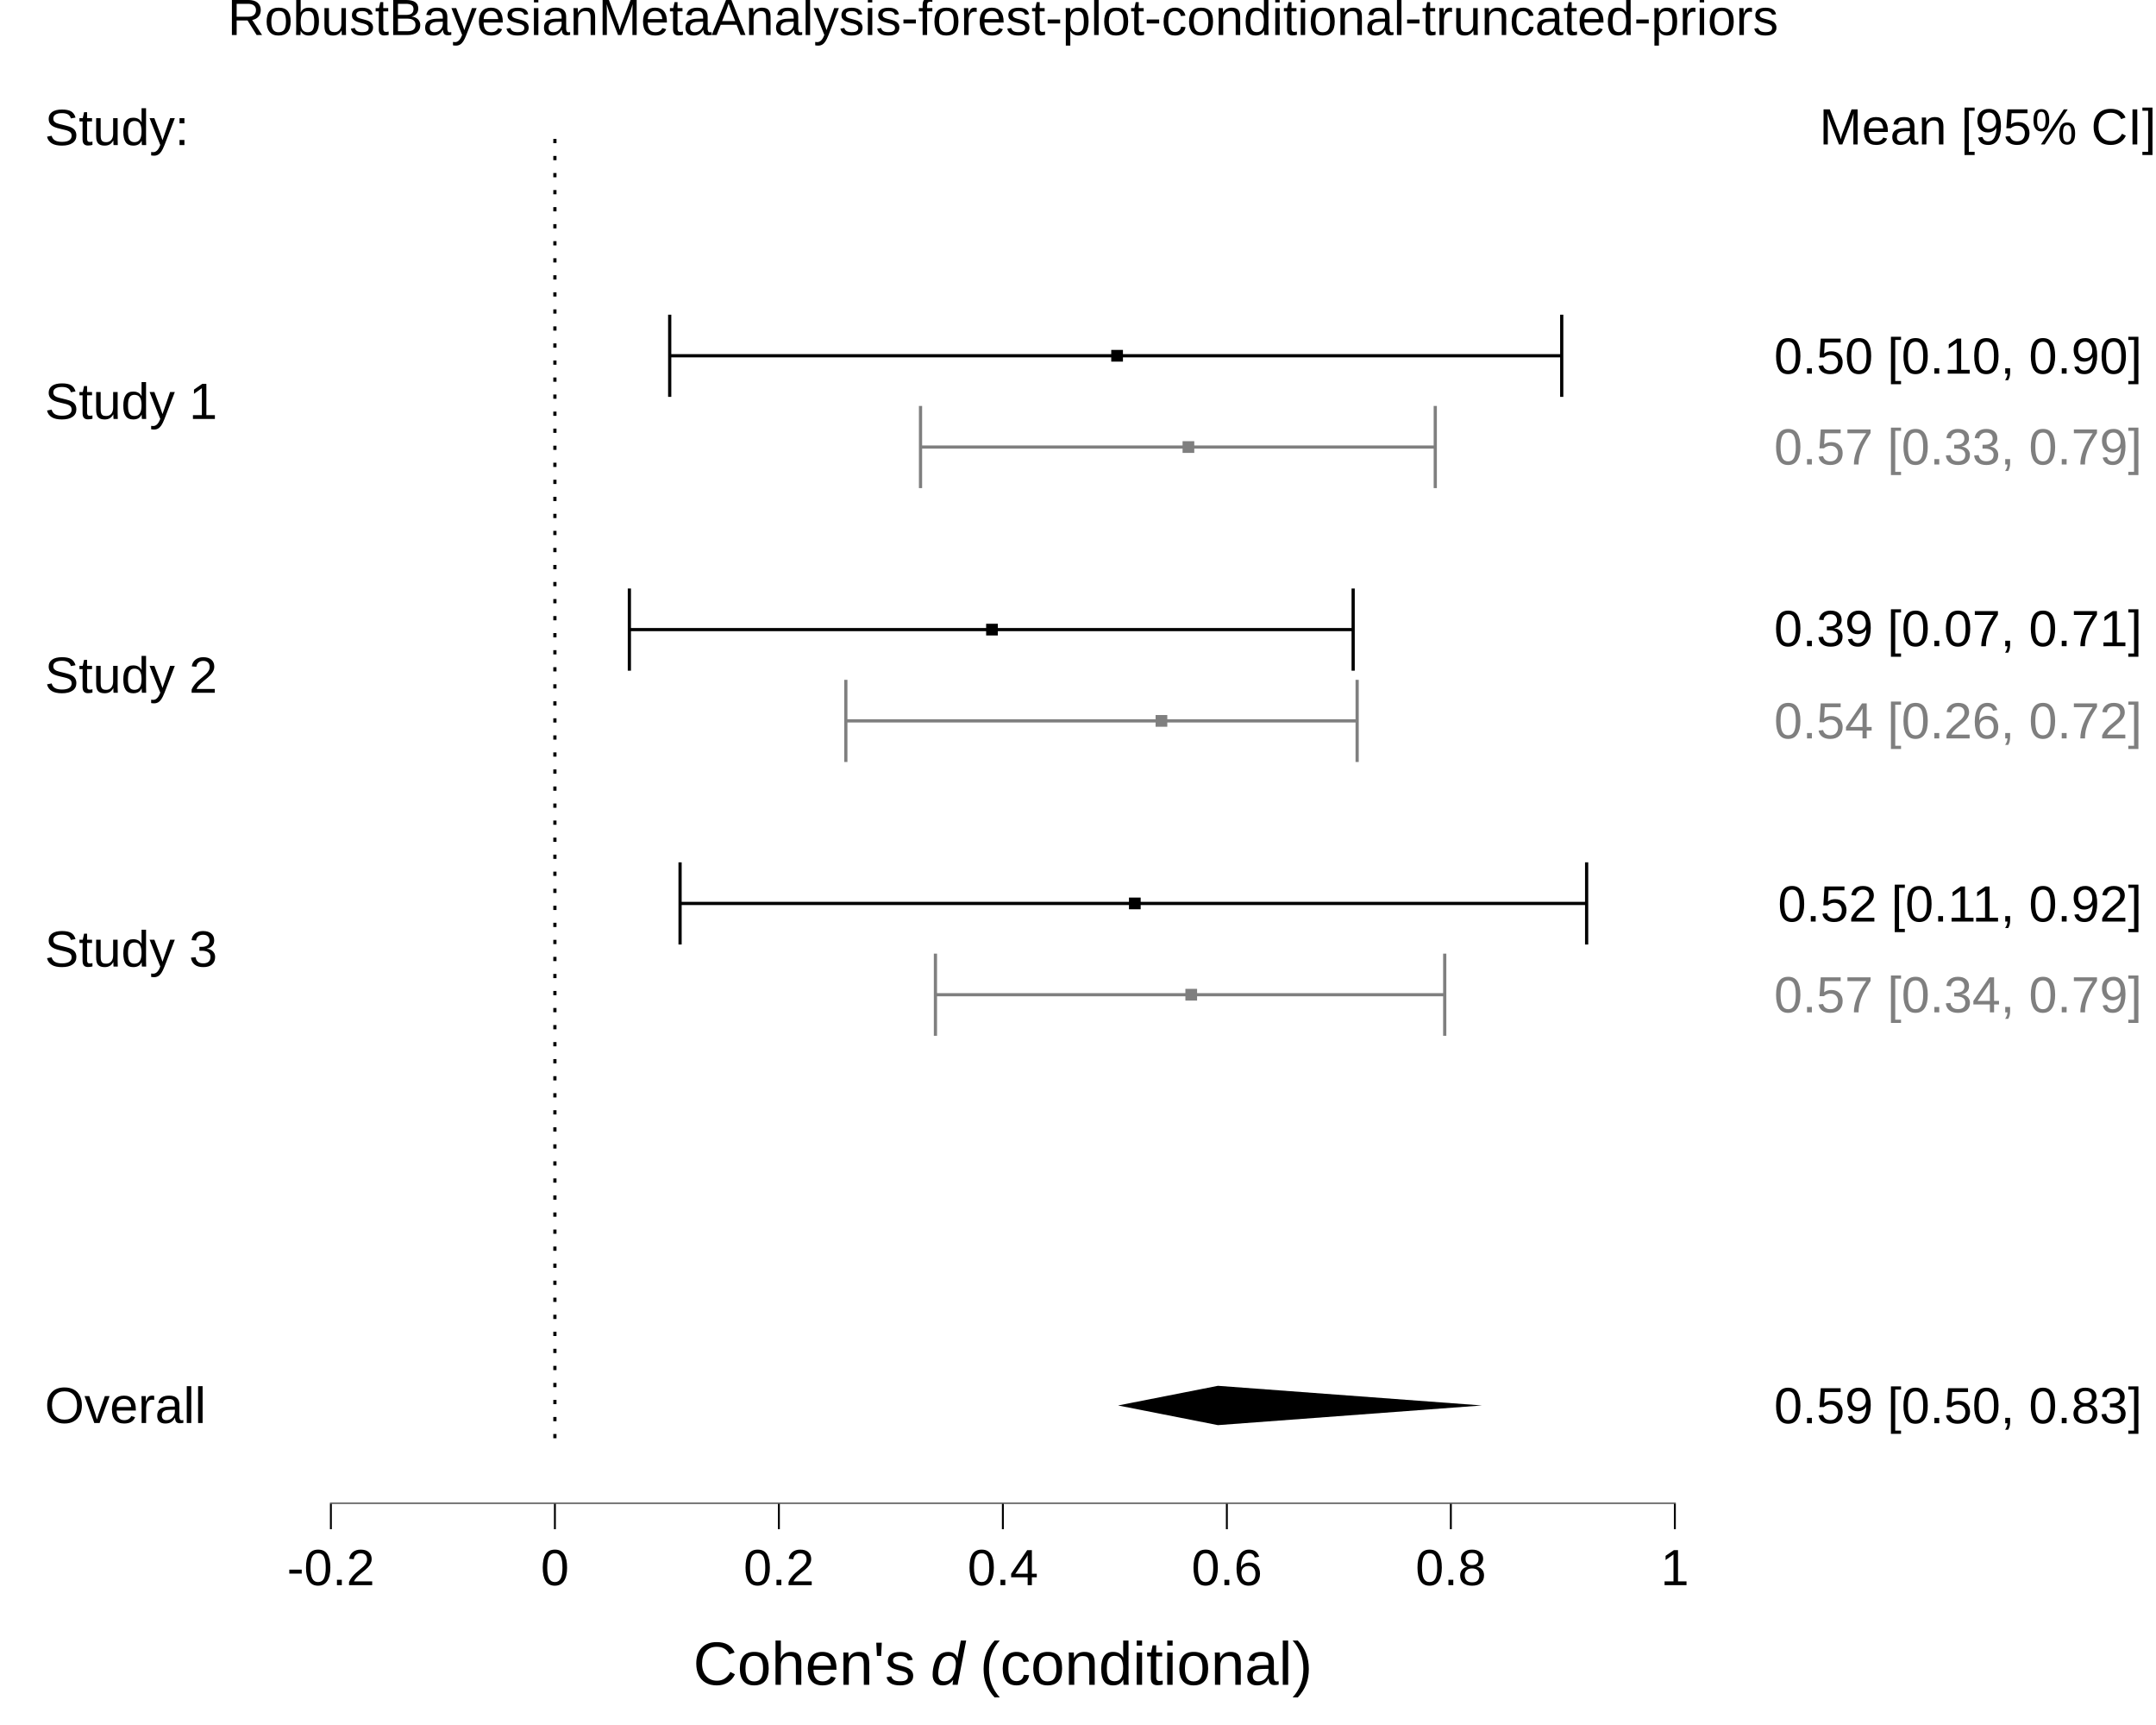
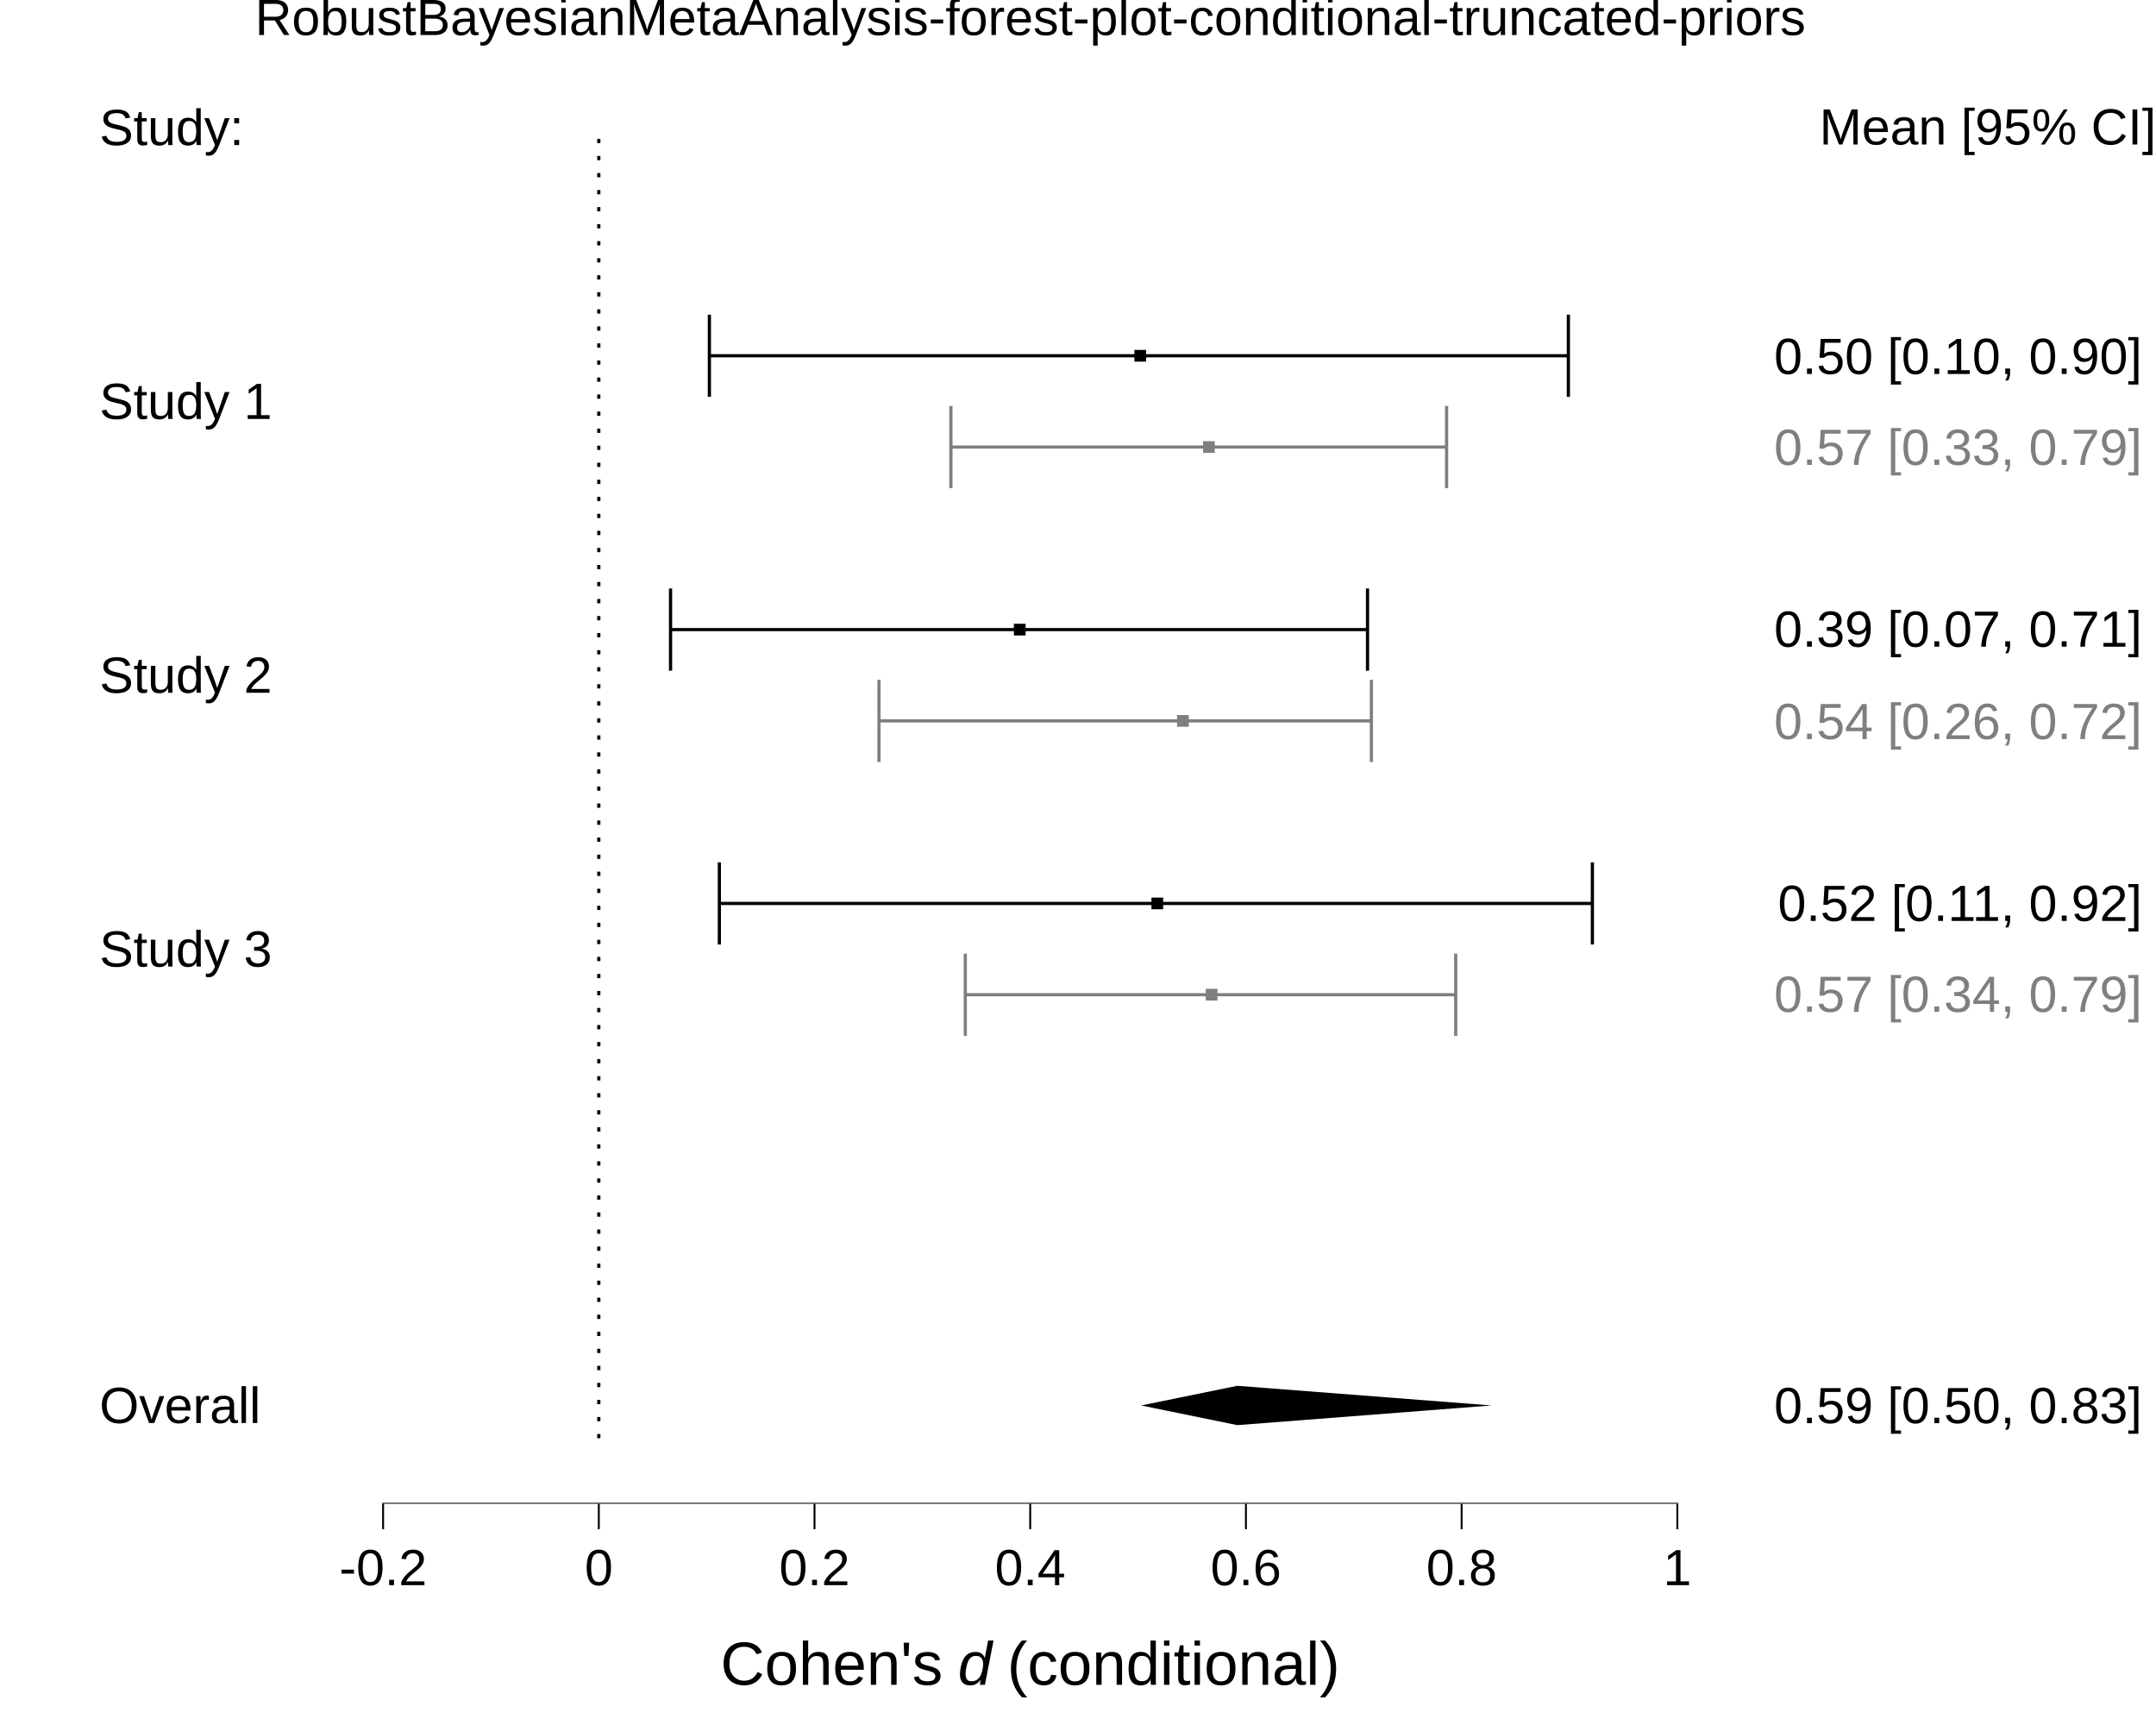
<svg xmlns="http://www.w3.org/2000/svg" viewBox="0 0 720.00 576.00">
  <defs>
    <style type="text/css">
    line, polyline, polygon, path, rect, circle {
      fill: none;
      stroke: #000000;
      stroke-linecap: round;
      stroke-linejoin: round;
      stroke-miterlimit: 10.00;
    }
  </style>
  </defs>
  <rect width="100%" height="100%" style="stroke: none; fill: #FFFFFF;" />
  <rect x="0.00" y="0.00" width="720.00" height="576.00" style="stroke-width: 10.67; stroke: none;" />
  <defs>
-     <clipPath id="cpODguMDZ8NTgxLjc2fDUwMi4xM3wyMC43MQ==">
-       <rect x="88.06" y="20.71" width="493.70" height="481.41" />
+     <clipPath id="cpMTA2LjMzfDU4MS43Nnw1MDIuMTN8MjAuNzE=">
+       <rect x="106.33" y="20.71" width="475.43" height="481.41" />
    </clipPath>
  </defs>
-   <rect x="88.06" y="20.71" width="493.70" height="481.41" style="stroke-width: 10.67; stroke: none;" clip-path="url(#cpODguMDZ8NTgxLjc2fDUwMi4xM3wyMC43MQ==)" />
-   <polyline points="521.54,132.51 521.54,105.08 " style="stroke-width: 1.07; stroke-linecap: butt;" clip-path="url(#cpODguMDZ8NTgxLjc2fDUwMi4xM3wyMC43MQ==)" />
-   <polyline points="521.54,118.79 223.65,118.79 " style="stroke-width: 1.07; stroke-linecap: butt;" clip-path="url(#cpODguMDZ8NTgxLjc2fDUwMi4xM3wyMC43MQ==)" />
-   <polyline points="223.65,132.51 223.65,105.08 " style="stroke-width: 1.07; stroke-linecap: butt;" clip-path="url(#cpODguMDZ8NTgxLjc2fDUwMi4xM3wyMC43MQ==)" />
-   <polyline points="479.31,162.99 479.31,135.56 " style="stroke-width: 1.07; stroke: #7F7F7F; stroke-linecap: butt;" clip-path="url(#cpODguMDZ8NTgxLjc2fDUwMi4xM3wyMC43MQ==)" />
-   <polyline points="479.31,149.27 307.41,149.27 " style="stroke-width: 1.07; stroke: #7F7F7F; stroke-linecap: butt;" clip-path="url(#cpODguMDZ8NTgxLjc2fDUwMi4xM3wyMC43MQ==)" />
-   <polyline points="307.41,162.99 307.41,135.56 " style="stroke-width: 1.07; stroke: #7F7F7F; stroke-linecap: butt;" clip-path="url(#cpODguMDZ8NTgxLjc2fDUwMi4xM3wyMC43MQ==)" />
-   <polyline points="451.89,223.95 451.89,196.52 " style="stroke-width: 1.07; stroke-linecap: butt;" clip-path="url(#cpODguMDZ8NTgxLjc2fDUwMi4xM3wyMC43MQ==)" />
-   <polyline points="451.89,210.23 210.18,210.23 " style="stroke-width: 1.07; stroke-linecap: butt;" clip-path="url(#cpODguMDZ8NTgxLjc2fDUwMi4xM3wyMC43MQ==)" />
-   <polyline points="210.18,223.95 210.18,196.52 " style="stroke-width: 1.07; stroke-linecap: butt;" clip-path="url(#cpODguMDZ8NTgxLjc2fDUwMi4xM3wyMC43MQ==)" />
-   <polyline points="453.22,254.43 453.22,227.00 " style="stroke-width: 1.07; stroke: #7F7F7F; stroke-linecap: butt;" clip-path="url(#cpODguMDZ8NTgxLjc2fDUwMi4xM3wyMC43MQ==)" />
-   <polyline points="453.22,240.71 282.47,240.71 " style="stroke-width: 1.07; stroke: #7F7F7F; stroke-linecap: butt;" clip-path="url(#cpODguMDZ8NTgxLjc2fDUwMi4xM3wyMC43MQ==)" />
-   <polyline points="282.47,254.43 282.47,227.00 " style="stroke-width: 1.07; stroke: #7F7F7F; stroke-linecap: butt;" clip-path="url(#cpODguMDZ8NTgxLjc2fDUwMi4xM3wyMC43MQ==)" />
-   <polyline points="529.86,315.38 529.86,287.95 " style="stroke-width: 1.07; stroke-linecap: butt;" clip-path="url(#cpODguMDZ8NTgxLjc2fDUwMi4xM3wyMC43MQ==)" />
-   <polyline points="529.86,301.67 227.11,301.67 " style="stroke-width: 1.07; stroke-linecap: butt;" clip-path="url(#cpODguMDZ8NTgxLjc2fDUwMi4xM3wyMC43MQ==)" />
-   <polyline points="227.11,315.38 227.11,287.95 " style="stroke-width: 1.07; stroke-linecap: butt;" clip-path="url(#cpODguMDZ8NTgxLjc2fDUwMi4xM3wyMC43MQ==)" />
-   <polyline points="482.47,345.86 482.47,318.43 " style="stroke-width: 1.07; stroke: #7F7F7F; stroke-linecap: butt;" clip-path="url(#cpODguMDZ8NTgxLjc2fDUwMi4xM3wyMC43MQ==)" />
-   <polyline points="482.47,332.15 312.39,332.15 " style="stroke-width: 1.07; stroke: #7F7F7F; stroke-linecap: butt;" clip-path="url(#cpODguMDZ8NTgxLjc2fDUwMi4xM3wyMC43MQ==)" />
-   <polyline points="312.39,345.86 312.39,318.43 " style="stroke-width: 1.07; stroke: #7F7F7F; stroke-linecap: butt;" clip-path="url(#cpODguMDZ8NTgxLjc2fDUwMi4xM3wyMC43MQ==)" />
-   <polygon points="371.10,120.75 375.01,120.75 375.01,116.84 371.10,116.84 " style="stroke-width: 0.71; stroke: none; fill: #000000;" clip-path="url(#cpODguMDZ8NTgxLjc2fDUwMi4xM3wyMC43MQ==)" />
-   <polygon points="394.92,151.23 398.83,151.23 398.83,147.32 394.92,147.32 " style="stroke-width: 0.71; stroke: none; fill: #7F7F7F;" clip-path="url(#cpODguMDZ8NTgxLjc2fDUwMi4xM3wyMC43MQ==)" />
-   <polygon points="329.32,212.19 333.23,212.19 333.23,208.28 329.32,208.28 " style="stroke-width: 0.71; stroke: none; fill: #000000;" clip-path="url(#cpODguMDZ8NTgxLjc2fDUwMi4xM3wyMC43MQ==)" />
-   <polygon points="385.91,242.67 389.82,242.67 389.82,238.76 385.91,238.76 " style="stroke-width: 0.71; stroke: none; fill: #7F7F7F;" clip-path="url(#cpODguMDZ8NTgxLjc2fDUwMi4xM3wyMC43MQ==)" />
-   <polygon points="377.02,303.62 380.93,303.62 380.93,299.71 377.02,299.71 " style="stroke-width: 0.71; stroke: none; fill: #000000;" clip-path="url(#cpODguMDZ8NTgxLjc2fDUwMi4xM3wyMC43MQ==)" />
-   <polygon points="395.86,334.10 399.77,334.10 399.77,330.19 395.86,330.19 " style="stroke-width: 0.71; stroke: none; fill: #7F7F7F;" clip-path="url(#cpODguMDZ8NTgxLjc2fDUwMi4xM3wyMC43MQ==)" />
-   <polygon points="373.37,469.30 406.73,475.87 494.91,469.30 406.73,462.74 " style="stroke-width: 1.07; stroke: none; fill: #000000;" clip-path="url(#cpODguMDZ8NTgxLjc2fDUwMi4xM3wyMC43MQ==)" />
-   <polyline points="185.31,480.25 185.31,42.60 " style="stroke-width: 1.07; stroke-dasharray: 1.42,4.27; stroke-linecap: butt;" clip-path="url(#cpODguMDZ8NTgxLjc2fDUwMi4xM3wyMC43MQ==)" />
-   <line x1="110.18" y1="502.13" x2="559.64" y2="502.13" style="stroke-width: 0.64; stroke-linecap: butt;" clip-path="url(#cpODguMDZ8NTgxLjc2fDUwMi4xM3wyMC43MQ==)" />
-   <rect x="88.06" y="20.71" width="493.70" height="481.41" style="stroke-width: 0.00; stroke: none;" clip-path="url(#cpODguMDZ8NTgxLjc2fDUwMi4xM3wyMC43MQ==)" />
+   <rect x="106.33" y="20.71" width="475.43" height="481.41" style="stroke-width: 10.67; stroke: none;" clip-path="url(#cpMTA2LjMzfDU4MS43Nnw1MDIuMTN8MjAuNzE=)" />
+   <polyline points="523.76,132.51 523.76,105.08 " style="stroke-width: 1.07; stroke-linecap: butt;" clip-path="url(#cpMTA2LjMzfDU4MS43Nnw1MDIuMTN8MjAuNzE=)" />
+   <polyline points="523.76,118.79 236.90,118.79 " style="stroke-width: 1.07; stroke-linecap: butt;" clip-path="url(#cpMTA2LjMzfDU4MS43Nnw1MDIuMTN8MjAuNzE=)" />
+   <polyline points="236.90,132.51 236.90,105.08 " style="stroke-width: 1.07; stroke-linecap: butt;" clip-path="url(#cpMTA2LjMzfDU4MS43Nnw1MDIuMTN8MjAuNzE=)" />
+   <polyline points="483.10,162.99 483.10,135.56 " style="stroke-width: 1.07; stroke: #7F7F7F; stroke-linecap: butt;" clip-path="url(#cpMTA2LjMzfDU4MS43Nnw1MDIuMTN8MjAuNzE=)" />
+   <polyline points="483.10,149.27 317.56,149.27 " style="stroke-width: 1.07; stroke: #7F7F7F; stroke-linecap: butt;" clip-path="url(#cpMTA2LjMzfDU4MS43Nnw1MDIuMTN8MjAuNzE=)" />
+   <polyline points="317.56,162.99 317.56,135.56 " style="stroke-width: 1.07; stroke: #7F7F7F; stroke-linecap: butt;" clip-path="url(#cpMTA2LjMzfDU4MS43Nnw1MDIuMTN8MjAuNzE=)" />
+   <polyline points="456.69,223.95 456.69,196.52 " style="stroke-width: 1.07; stroke-linecap: butt;" clip-path="url(#cpMTA2LjMzfDU4MS43Nnw1MDIuMTN8MjAuNzE=)" />
+   <polyline points="456.69,210.23 223.93,210.23 " style="stroke-width: 1.07; stroke-linecap: butt;" clip-path="url(#cpMTA2LjMzfDU4MS43Nnw1MDIuMTN8MjAuNzE=)" />
+   <polyline points="223.93,223.95 223.93,196.52 " style="stroke-width: 1.07; stroke-linecap: butt;" clip-path="url(#cpMTA2LjMzfDU4MS43Nnw1MDIuMTN8MjAuNzE=)" />
+   <polyline points="457.98,254.43 457.98,227.00 " style="stroke-width: 1.07; stroke: #7F7F7F; stroke-linecap: butt;" clip-path="url(#cpMTA2LjMzfDU4MS43Nnw1MDIuMTN8MjAuNzE=)" />
+   <polyline points="457.98,240.71 293.54,240.71 " style="stroke-width: 1.07; stroke: #7F7F7F; stroke-linecap: butt;" clip-path="url(#cpMTA2LjMzfDU4MS43Nnw1MDIuMTN8MjAuNzE=)" />
+   <polyline points="293.54,254.43 293.54,227.00 " style="stroke-width: 1.07; stroke: #7F7F7F; stroke-linecap: butt;" clip-path="url(#cpMTA2LjMzfDU4MS43Nnw1MDIuMTN8MjAuNzE=)" />
+   <polyline points="531.78,315.38 531.78,287.95 " style="stroke-width: 1.07; stroke-linecap: butt;" clip-path="url(#cpMTA2LjMzfDU4MS43Nnw1MDIuMTN8MjAuNzE=)" />
+   <polyline points="531.78,301.67 240.23,301.67 " style="stroke-width: 1.07; stroke-linecap: butt;" clip-path="url(#cpMTA2LjMzfDU4MS43Nnw1MDIuMTN8MjAuNzE=)" />
+   <polyline points="240.23,315.38 240.23,287.95 " style="stroke-width: 1.07; stroke-linecap: butt;" clip-path="url(#cpMTA2LjMzfDU4MS43Nnw1MDIuMTN8MjAuNzE=)" />
+   <polyline points="486.14,345.86 486.14,318.43 " style="stroke-width: 1.07; stroke: #7F7F7F; stroke-linecap: butt;" clip-path="url(#cpMTA2LjMzfDU4MS43Nnw1MDIuMTN8MjAuNzE=)" />
+   <polyline points="486.14,332.15 322.36,332.15 " style="stroke-width: 1.07; stroke: #7F7F7F; stroke-linecap: butt;" clip-path="url(#cpMTA2LjMzfDU4MS43Nnw1MDIuMTN8MjAuNzE=)" />
+   <polyline points="322.36,345.86 322.36,318.43 " style="stroke-width: 1.07; stroke: #7F7F7F; stroke-linecap: butt;" clip-path="url(#cpMTA2LjMzfDU4MS43Nnw1MDIuMTN8MjAuNzE=)" />
+   <polygon points="378.83,120.75 382.74,120.75 382.74,116.84 378.83,116.84 " style="stroke-width: 0.71; stroke: none; fill: #000000;" clip-path="url(#cpMTA2LjMzfDU4MS43Nnw1MDIuMTN8MjAuNzE=)" />
+   <polygon points="401.76,151.23 405.67,151.23 405.67,147.32 401.76,147.32 " style="stroke-width: 0.71; stroke: none; fill: #7F7F7F;" clip-path="url(#cpMTA2LjMzfDU4MS43Nnw1MDIuMTN8MjAuNzE=)" />
+   <polygon points="338.59,212.19 342.50,212.19 342.50,208.28 338.59,208.28 " style="stroke-width: 0.71; stroke: none; fill: #000000;" clip-path="url(#cpMTA2LjMzfDU4MS43Nnw1MDIuMTN8MjAuNzE=)" />
+   <polygon points="393.08,242.67 396.99,242.67 396.99,238.76 393.08,238.76 " style="stroke-width: 0.71; stroke: none; fill: #7F7F7F;" clip-path="url(#cpMTA2LjMzfDU4MS43Nnw1MDIuMTN8MjAuNzE=)" />
+   <polygon points="384.53,303.62 388.44,303.62 388.44,299.71 384.53,299.71 " style="stroke-width: 0.71; stroke: none; fill: #000000;" clip-path="url(#cpMTA2LjMzfDU4MS43Nnw1MDIuMTN8MjAuNzE=)" />
+   <polygon points="402.67,334.10 406.58,334.10 406.58,330.19 402.67,330.19 " style="stroke-width: 0.71; stroke: none; fill: #7F7F7F;" clip-path="url(#cpMTA2LjMzfDU4MS43Nnw1MDIuMTN8MjAuNzE=)" />
+   <polygon points="381.08,469.30 413.20,475.87 498.12,469.30 413.20,462.74 " style="stroke-width: 1.07; stroke: none; fill: #000000;" clip-path="url(#cpMTA2LjMzfDU4MS43Nnw1MDIuMTN8MjAuNzE=)" />
+   <polyline points="199.97,480.25 199.97,42.60 " style="stroke-width: 1.07; stroke-dasharray: 1.42,4.27; stroke-linecap: butt;" clip-path="url(#cpMTA2LjMzfDU4MS43Nnw1MDIuMTN8MjAuNzE=)" />
+   <line x1="127.62" y1="502.13" x2="560.47" y2="502.13" style="stroke-width: 0.64; stroke-linecap: butt;" clip-path="url(#cpMTA2LjMzfDU4MS43Nnw1MDIuMTN8MjAuNzE=)" />
+   <rect x="106.33" y="20.71" width="475.43" height="481.41" style="stroke-width: 0.00; stroke: none;" clip-path="url(#cpMTA2LjMzfDU4MS43Nnw1MDIuMTN8MjAuNzE=)" />
  <defs>
    <clipPath id="cpMC4wMHw3MjAuMDB8NTc2LjAwfDAuMDA=">
      <rect x="0.00" y="0.00" width="720.00" height="576.00" />
    </clipPath>
  </defs>
  <g clip-path="url(#cpMC4wMHw3MjAuMDB8NTc2LjAwfDAuMDA=)">
-     <text x="14.94" y="475.16" style="font-size: 17.00px; font-family: Liberation Sans;" textLength="53.84px" lengthAdjust="spacingAndGlyphs">Overall</text>
+     <text x="33.21" y="475.16" style="font-size: 17.00px; font-family: Liberation Sans;" textLength="53.84px" lengthAdjust="spacingAndGlyphs">Overall</text>
  </g>
  <g clip-path="url(#cpMC4wMHw3MjAuMDB8NTc2LjAwfDAuMDA=)">
-     <text x="14.94" y="322.76" style="font-size: 17.00px; font-family: Liberation Sans;" textLength="57.64px" lengthAdjust="spacingAndGlyphs">Study 3</text>
+     <text x="33.21" y="322.76" style="font-size: 17.00px; font-family: Liberation Sans;" textLength="57.64px" lengthAdjust="spacingAndGlyphs">Study 3</text>
  </g>
  <g clip-path="url(#cpMC4wMHw3MjAuMDB8NTc2LjAwfDAuMDA=)">
-     <text x="14.94" y="231.32" style="font-size: 17.00px; font-family: Liberation Sans;" textLength="57.64px" lengthAdjust="spacingAndGlyphs">Study 2</text>
+     <text x="33.21" y="231.32" style="font-size: 17.00px; font-family: Liberation Sans;" textLength="57.64px" lengthAdjust="spacingAndGlyphs">Study 2</text>
  </g>
  <g clip-path="url(#cpMC4wMHw3MjAuMDB8NTc2LjAwfDAuMDA=)">
-     <text x="14.94" y="139.89" style="font-size: 17.00px; font-family: Liberation Sans;" textLength="57.64px" lengthAdjust="spacingAndGlyphs">Study 1</text>
+     <text x="33.21" y="139.89" style="font-size: 17.00px; font-family: Liberation Sans;" textLength="57.64px" lengthAdjust="spacingAndGlyphs">Study 1</text>
  </g>
  <g clip-path="url(#cpMC4wMHw3MjAuMDB8NTc2LjAwfDAuMDA=)">
-     <text x="14.94" y="48.45" style="font-size: 17.00px; font-family: Liberation Sans;" textLength="48.19px" lengthAdjust="spacingAndGlyphs">Study:</text>
+     <text x="33.21" y="48.45" style="font-size: 17.00px; font-family: Liberation Sans;" textLength="48.19px" lengthAdjust="spacingAndGlyphs">Study:</text>
  </g>
  <g clip-path="url(#cpMC4wMHw3MjAuMDB8NTc2LjAwfDAuMDA=)">
-     <text x="592.45" y="475.24" style="font-size: 17.00px; font-family: Liberation Sans;" textLength="127.55px" lengthAdjust="spacingAndGlyphs"> 0.59 [0.50, 0.83]</text>
+     <text x="592.45" y="475.21" style="font-size: 17.00px; font-family: Liberation Sans;" textLength="127.55px" lengthAdjust="spacingAndGlyphs"> 0.59 [0.50, 0.83]</text>
  </g>
  <g clip-path="url(#cpMC4wMHw3MjAuMDB8NTc2LjAwfDAuMDA=)">
-     <text x="592.45" y="338.04" style="font-size: 17.00px; fill: #7F7F7F; font-family: Liberation Sans;" textLength="127.55px" lengthAdjust="spacingAndGlyphs"> 0.57 [0.34, 0.79]</text>
+     <text x="592.45" y="337.87" style="font-size: 17.00px; fill: #7F7F7F; font-family: Liberation Sans;" textLength="127.55px" lengthAdjust="spacingAndGlyphs"> 0.57 [0.34, 0.79]</text>
  </g>
  <g clip-path="url(#cpMC4wMHw3MjAuMDB8NTc2LjAwfDAuMDA=)">
-     <text x="593.72" y="307.71" style="font-size: 17.00px; font-family: Liberation Sans;" textLength="126.28px" lengthAdjust="spacingAndGlyphs"> 0.52 [0.11, 0.92]</text>
+     <text x="593.72" y="307.51" style="font-size: 17.00px; font-family: Liberation Sans;" textLength="126.28px" lengthAdjust="spacingAndGlyphs"> 0.52 [0.11, 0.92]</text>
  </g>
  <g clip-path="url(#cpMC4wMHw3MjAuMDB8NTc2LjAwfDAuMDA=)">
-     <text x="592.45" y="246.57" style="font-size: 17.00px; fill: #7F7F7F; font-family: Liberation Sans;" textLength="127.55px" lengthAdjust="spacingAndGlyphs"> 0.54 [0.26, 0.72]</text>
+     <text x="592.45" y="246.79" style="font-size: 17.00px; fill: #7F7F7F; font-family: Liberation Sans;" textLength="127.55px" lengthAdjust="spacingAndGlyphs"> 0.54 [0.26, 0.72]</text>
  </g>
  <g clip-path="url(#cpMC4wMHw3MjAuMDB8NTc2LjAwfDAuMDA=)">
-     <text x="592.45" y="215.76" style="font-size: 17.00px; font-family: Liberation Sans;" textLength="127.55px" lengthAdjust="spacingAndGlyphs"> 0.39 [0.07, 0.71]</text>
+     <text x="592.45" y="215.95" style="font-size: 17.00px; font-family: Liberation Sans;" textLength="127.55px" lengthAdjust="spacingAndGlyphs"> 0.39 [0.07, 0.71]</text>
  </g>
  <g clip-path="url(#cpMC4wMHw3MjAuMDB8NTc2LjAwfDAuMDA=)">
-     <text x="592.45" y="155.10" style="font-size: 17.00px; fill: #7F7F7F; font-family: Liberation Sans;" textLength="127.55px" lengthAdjust="spacingAndGlyphs"> 0.57 [0.33, 0.79]</text>
+     <text x="592.45" y="155.23" style="font-size: 17.00px; fill: #7F7F7F; font-family: Liberation Sans;" textLength="127.55px" lengthAdjust="spacingAndGlyphs"> 0.57 [0.33, 0.79]</text>
  </g>
  <g clip-path="url(#cpMC4wMHw3MjAuMDB8NTc2LjAwfDAuMDA=)">
-     <text x="592.45" y="124.77" style="font-size: 17.00px; font-family: Liberation Sans;" textLength="127.55px" lengthAdjust="spacingAndGlyphs"> 0.50 [0.10, 0.90]</text>
+     <text x="592.45" y="124.87" style="font-size: 17.00px; font-family: Liberation Sans;" textLength="127.55px" lengthAdjust="spacingAndGlyphs"> 0.50 [0.10, 0.90]</text>
  </g>
  <g clip-path="url(#cpMC4wMHw3MjAuMDB8NTc2LjAwfDAuMDA=)">
-     <text x="607.59" y="48.23" style="font-size: 17.00px; font-family: Liberation Sans;" textLength="112.41px" lengthAdjust="spacingAndGlyphs">Mean [95% CI]</text>
+     <text x="607.59" y="48.25" style="font-size: 17.00px; font-family: Liberation Sans;" textLength="112.41px" lengthAdjust="spacingAndGlyphs">Mean [95% CI]</text>
  </g>
-   <polyline points="88.06,502.13 581.76,502.13 " style="stroke-width: 0.00; stroke: none; stroke-linecap: butt;" clip-path="url(#cpMC4wMHw3MjAuMDB8NTc2LjAwfDAuMDA=)" />
-   <polyline points="110.50,510.63 110.50,502.13 " style="stroke-width: 0.64; stroke-linecap: butt;" clip-path="url(#cpMC4wMHw3MjAuMDB8NTc2LjAwfDAuMDA=)" />
-   <polyline points="185.31,510.63 185.31,502.13 " style="stroke-width: 0.64; stroke-linecap: butt;" clip-path="url(#cpMC4wMHw3MjAuMDB8NTc2LjAwfDAuMDA=)" />
-   <polyline points="260.11,510.63 260.11,502.13 " style="stroke-width: 0.64; stroke-linecap: butt;" clip-path="url(#cpMC4wMHw3MjAuMDB8NTc2LjAwfDAuMDA=)" />
-   <polyline points="334.91,510.63 334.91,502.13 " style="stroke-width: 0.64; stroke-linecap: butt;" clip-path="url(#cpMC4wMHw3MjAuMDB8NTc2LjAwfDAuMDA=)" />
-   <polyline points="409.71,510.63 409.71,502.13 " style="stroke-width: 0.64; stroke-linecap: butt;" clip-path="url(#cpMC4wMHw3MjAuMDB8NTc2LjAwfDAuMDA=)" />
-   <polyline points="484.51,510.63 484.51,502.13 " style="stroke-width: 0.64; stroke-linecap: butt;" clip-path="url(#cpMC4wMHw3MjAuMDB8NTc2LjAwfDAuMDA=)" />
-   <polyline points="559.32,510.63 559.32,502.13 " style="stroke-width: 0.64; stroke-linecap: butt;" clip-path="url(#cpMC4wMHw3MjAuMDB8NTc2LjAwfDAuMDA=)" />
+   <polyline points="106.33,502.13 581.76,502.13 " style="stroke-width: 0.00; stroke: none; stroke-linecap: butt;" clip-path="url(#cpMC4wMHw3MjAuMDB8NTc2LjAwfDAuMDA=)" />
+   <polyline points="127.94,510.63 127.94,502.13 " style="stroke-width: 0.64; stroke-linecap: butt;" clip-path="url(#cpMC4wMHw3MjAuMDB8NTc2LjAwfDAuMDA=)" />
+   <polyline points="199.97,510.63 199.97,502.13 " style="stroke-width: 0.64; stroke-linecap: butt;" clip-path="url(#cpMC4wMHw3MjAuMDB8NTc2LjAwfDAuMDA=)" />
+   <polyline points="272.01,510.63 272.01,502.13 " style="stroke-width: 0.64; stroke-linecap: butt;" clip-path="url(#cpMC4wMHw3MjAuMDB8NTc2LjAwfDAuMDA=)" />
+   <polyline points="344.04,510.63 344.04,502.13 " style="stroke-width: 0.64; stroke-linecap: butt;" clip-path="url(#cpMC4wMHw3MjAuMDB8NTc2LjAwfDAuMDA=)" />
+   <polyline points="416.08,510.63 416.08,502.13 " style="stroke-width: 0.64; stroke-linecap: butt;" clip-path="url(#cpMC4wMHw3MjAuMDB8NTc2LjAwfDAuMDA=)" />
+   <polyline points="488.11,510.63 488.11,502.13 " style="stroke-width: 0.64; stroke-linecap: butt;" clip-path="url(#cpMC4wMHw3MjAuMDB8NTc2LjAwfDAuMDA=)" />
+   <polyline points="560.15,510.63 560.15,502.13 " style="stroke-width: 0.64; stroke-linecap: butt;" clip-path="url(#cpMC4wMHw3MjAuMDB8NTc2LjAwfDAuMDA=)" />
  <g clip-path="url(#cpMC4wMHw3MjAuMDB8NTc2LjAwfDAuMDA=)">
-     <text x="95.86" y="529.31" style="font-size: 17.00px; font-family: Liberation Sans;" textLength="29.28px" lengthAdjust="spacingAndGlyphs">-0.2</text>
+     <text x="113.30" y="529.31" style="font-size: 17.00px; font-family: Liberation Sans;" textLength="29.28px" lengthAdjust="spacingAndGlyphs">-0.2</text>
  </g>
  <g clip-path="url(#cpMC4wMHw3MjAuMDB8NTc2LjAwfDAuMDA=)">
-     <text x="180.58" y="529.31" style="font-size: 17.00px; font-family: Liberation Sans;" textLength="9.45px" lengthAdjust="spacingAndGlyphs">0</text>
+     <text x="195.25" y="529.31" style="font-size: 17.00px; font-family: Liberation Sans;" textLength="9.45px" lengthAdjust="spacingAndGlyphs">0</text>
  </g>
  <g clip-path="url(#cpMC4wMHw3MjAuMDB8NTc2LjAwfDAuMDA=)">
-     <text x="248.30" y="529.31" style="font-size: 17.00px; font-family: Liberation Sans;" textLength="23.62px" lengthAdjust="spacingAndGlyphs">0.2</text>
+     <text x="260.20" y="529.31" style="font-size: 17.00px; font-family: Liberation Sans;" textLength="23.62px" lengthAdjust="spacingAndGlyphs">0.2</text>
  </g>
  <g clip-path="url(#cpMC4wMHw3MjAuMDB8NTc2LjAwfDAuMDA=)">
-     <text x="323.10" y="529.31" style="font-size: 17.00px; font-family: Liberation Sans;" textLength="23.62px" lengthAdjust="spacingAndGlyphs">0.4</text>
+     <text x="332.23" y="529.31" style="font-size: 17.00px; font-family: Liberation Sans;" textLength="23.62px" lengthAdjust="spacingAndGlyphs">0.4</text>
  </g>
  <g clip-path="url(#cpMC4wMHw3MjAuMDB8NTc2LjAwfDAuMDA=)">
-     <text x="397.90" y="529.31" style="font-size: 17.00px; font-family: Liberation Sans;" textLength="23.62px" lengthAdjust="spacingAndGlyphs">0.6</text>
+     <text x="404.26" y="529.31" style="font-size: 17.00px; font-family: Liberation Sans;" textLength="23.62px" lengthAdjust="spacingAndGlyphs">0.6</text>
  </g>
  <g clip-path="url(#cpMC4wMHw3MjAuMDB8NTc2LjAwfDAuMDA=)">
-     <text x="472.70" y="529.31" style="font-size: 17.00px; font-family: Liberation Sans;" textLength="23.62px" lengthAdjust="spacingAndGlyphs">0.8</text>
+     <text x="476.30" y="529.31" style="font-size: 17.00px; font-family: Liberation Sans;" textLength="23.62px" lengthAdjust="spacingAndGlyphs">0.8</text>
  </g>
  <g clip-path="url(#cpMC4wMHw3MjAuMDB8NTc2LjAwfDAuMDA=)">
-     <text x="554.59" y="529.31" style="font-size: 17.00px; font-family: Liberation Sans;" textLength="9.45px" lengthAdjust="spacingAndGlyphs">1</text>
+     <text x="555.42" y="529.31" style="font-size: 17.00px; font-family: Liberation Sans;" textLength="9.45px" lengthAdjust="spacingAndGlyphs">1</text>
  </g>
  <g clip-path="url(#cpMC4wMHw3MjAuMDB8NTc2LjAwfDAuMDA=)">
-     <text x="231.49" y="562.57" style="font-size: 20.40px; font-family: Liberation Sans;" textLength="74.19px" lengthAdjust="spacingAndGlyphs">Cohen's</text>
+     <text x="240.62" y="562.57" style="font-size: 20.40px; font-family: Liberation Sans;" textLength="74.19px" lengthAdjust="spacingAndGlyphs">Cohen's</text>
  </g>
  <g clip-path="url(#cpMC4wMHw3MjAuMDB8NTc2LjAwfDAuMDA=)">
-     <text x="305.68" y="562.57" style="font-size: 20.40px; font-family: Symbola;" textLength="5.09px" lengthAdjust="spacingAndGlyphs"> </text>
+     <text x="314.81" y="562.57" style="font-size: 20.40px; font-family: Symbola;" textLength="5.09px" lengthAdjust="spacingAndGlyphs"> </text>
  </g>
  <g clip-path="url(#cpMC4wMHw3MjAuMDB8NTc2LjAwfDAuMDA=)">
-     <text x="310.77" y="562.57" style="font-size: 20.40px; font-style: italic; font-family: Liberation Sans;" textLength="11.34px" lengthAdjust="spacingAndGlyphs">d</text>
+     <text x="319.90" y="562.57" style="font-size: 20.40px; font-style: italic; font-family: Liberation Sans;" textLength="11.34px" lengthAdjust="spacingAndGlyphs">d</text>
  </g>
  <g clip-path="url(#cpMC4wMHw3MjAuMDB8NTc2LjAwfDAuMDA=)">
-     <text x="322.11" y="562.57" style="font-size: 20.40px; font-family: Symbola;" textLength="5.09px" lengthAdjust="spacingAndGlyphs"> </text>
+     <text x="331.25" y="562.57" style="font-size: 20.40px; font-family: Symbola;" textLength="5.09px" lengthAdjust="spacingAndGlyphs"> </text>
  </g>
  <g clip-path="url(#cpMC4wMHw3MjAuMDB8NTc2LjAwfDAuMDA=)">
-     <text x="327.21" y="562.57" style="font-size: 20.40px; font-family: Liberation Sans;" textLength="111.12px" lengthAdjust="spacingAndGlyphs">(conditional)</text>
+     <text x="336.34" y="562.57" style="font-size: 20.40px; font-family: Liberation Sans;" textLength="111.12px" lengthAdjust="spacingAndGlyphs">(conditional)</text>
  </g>
  <g clip-path="url(#cpMC4wMHw3MjAuMDB8NTc2LjAwfDAuMDA=)">
-     <text x="76.05" y="11.70" style="font-size: 17.00px; font-family: Liberation Sans;" textLength="517.72px" lengthAdjust="spacingAndGlyphs">RobustBayesianMetaAnalysis-forest-plot-conditional-truncated-priors</text>
+     <text x="85.18" y="11.70" style="font-size: 17.00px; font-family: Liberation Sans;" textLength="517.72px" lengthAdjust="spacingAndGlyphs">RobustBayesianMetaAnalysis-forest-plot-conditional-truncated-priors</text>
  </g>
</svg>
